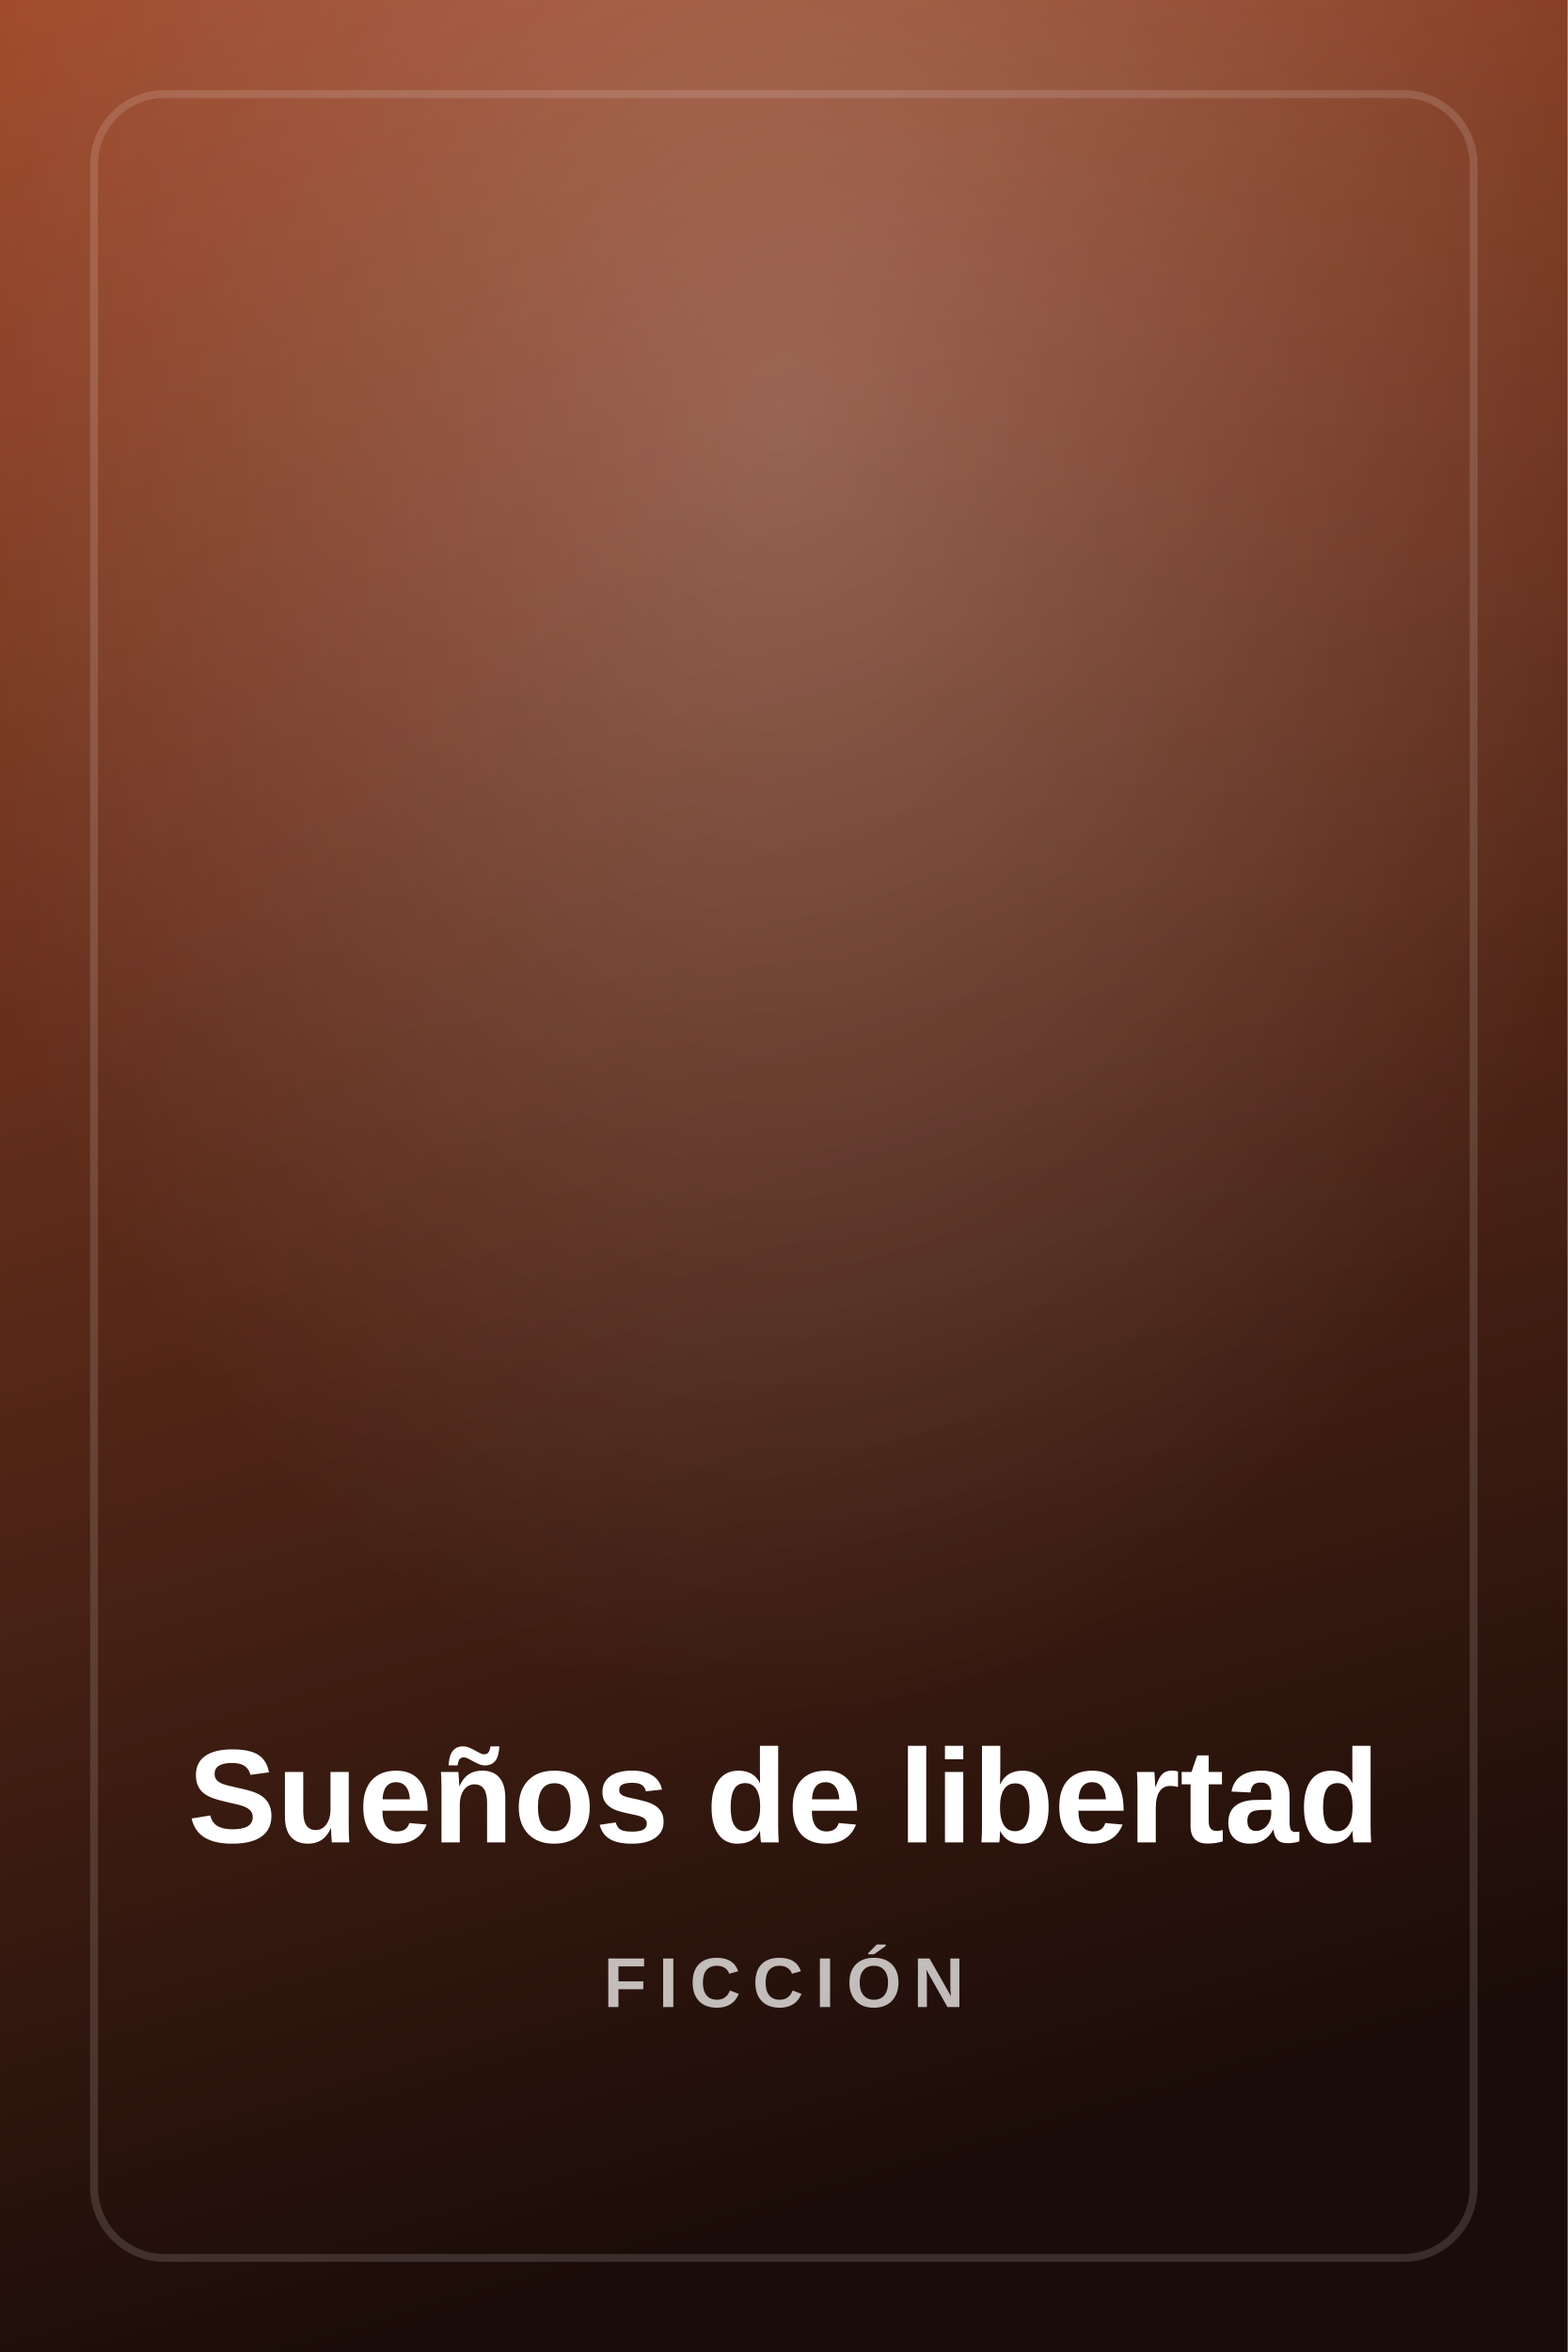
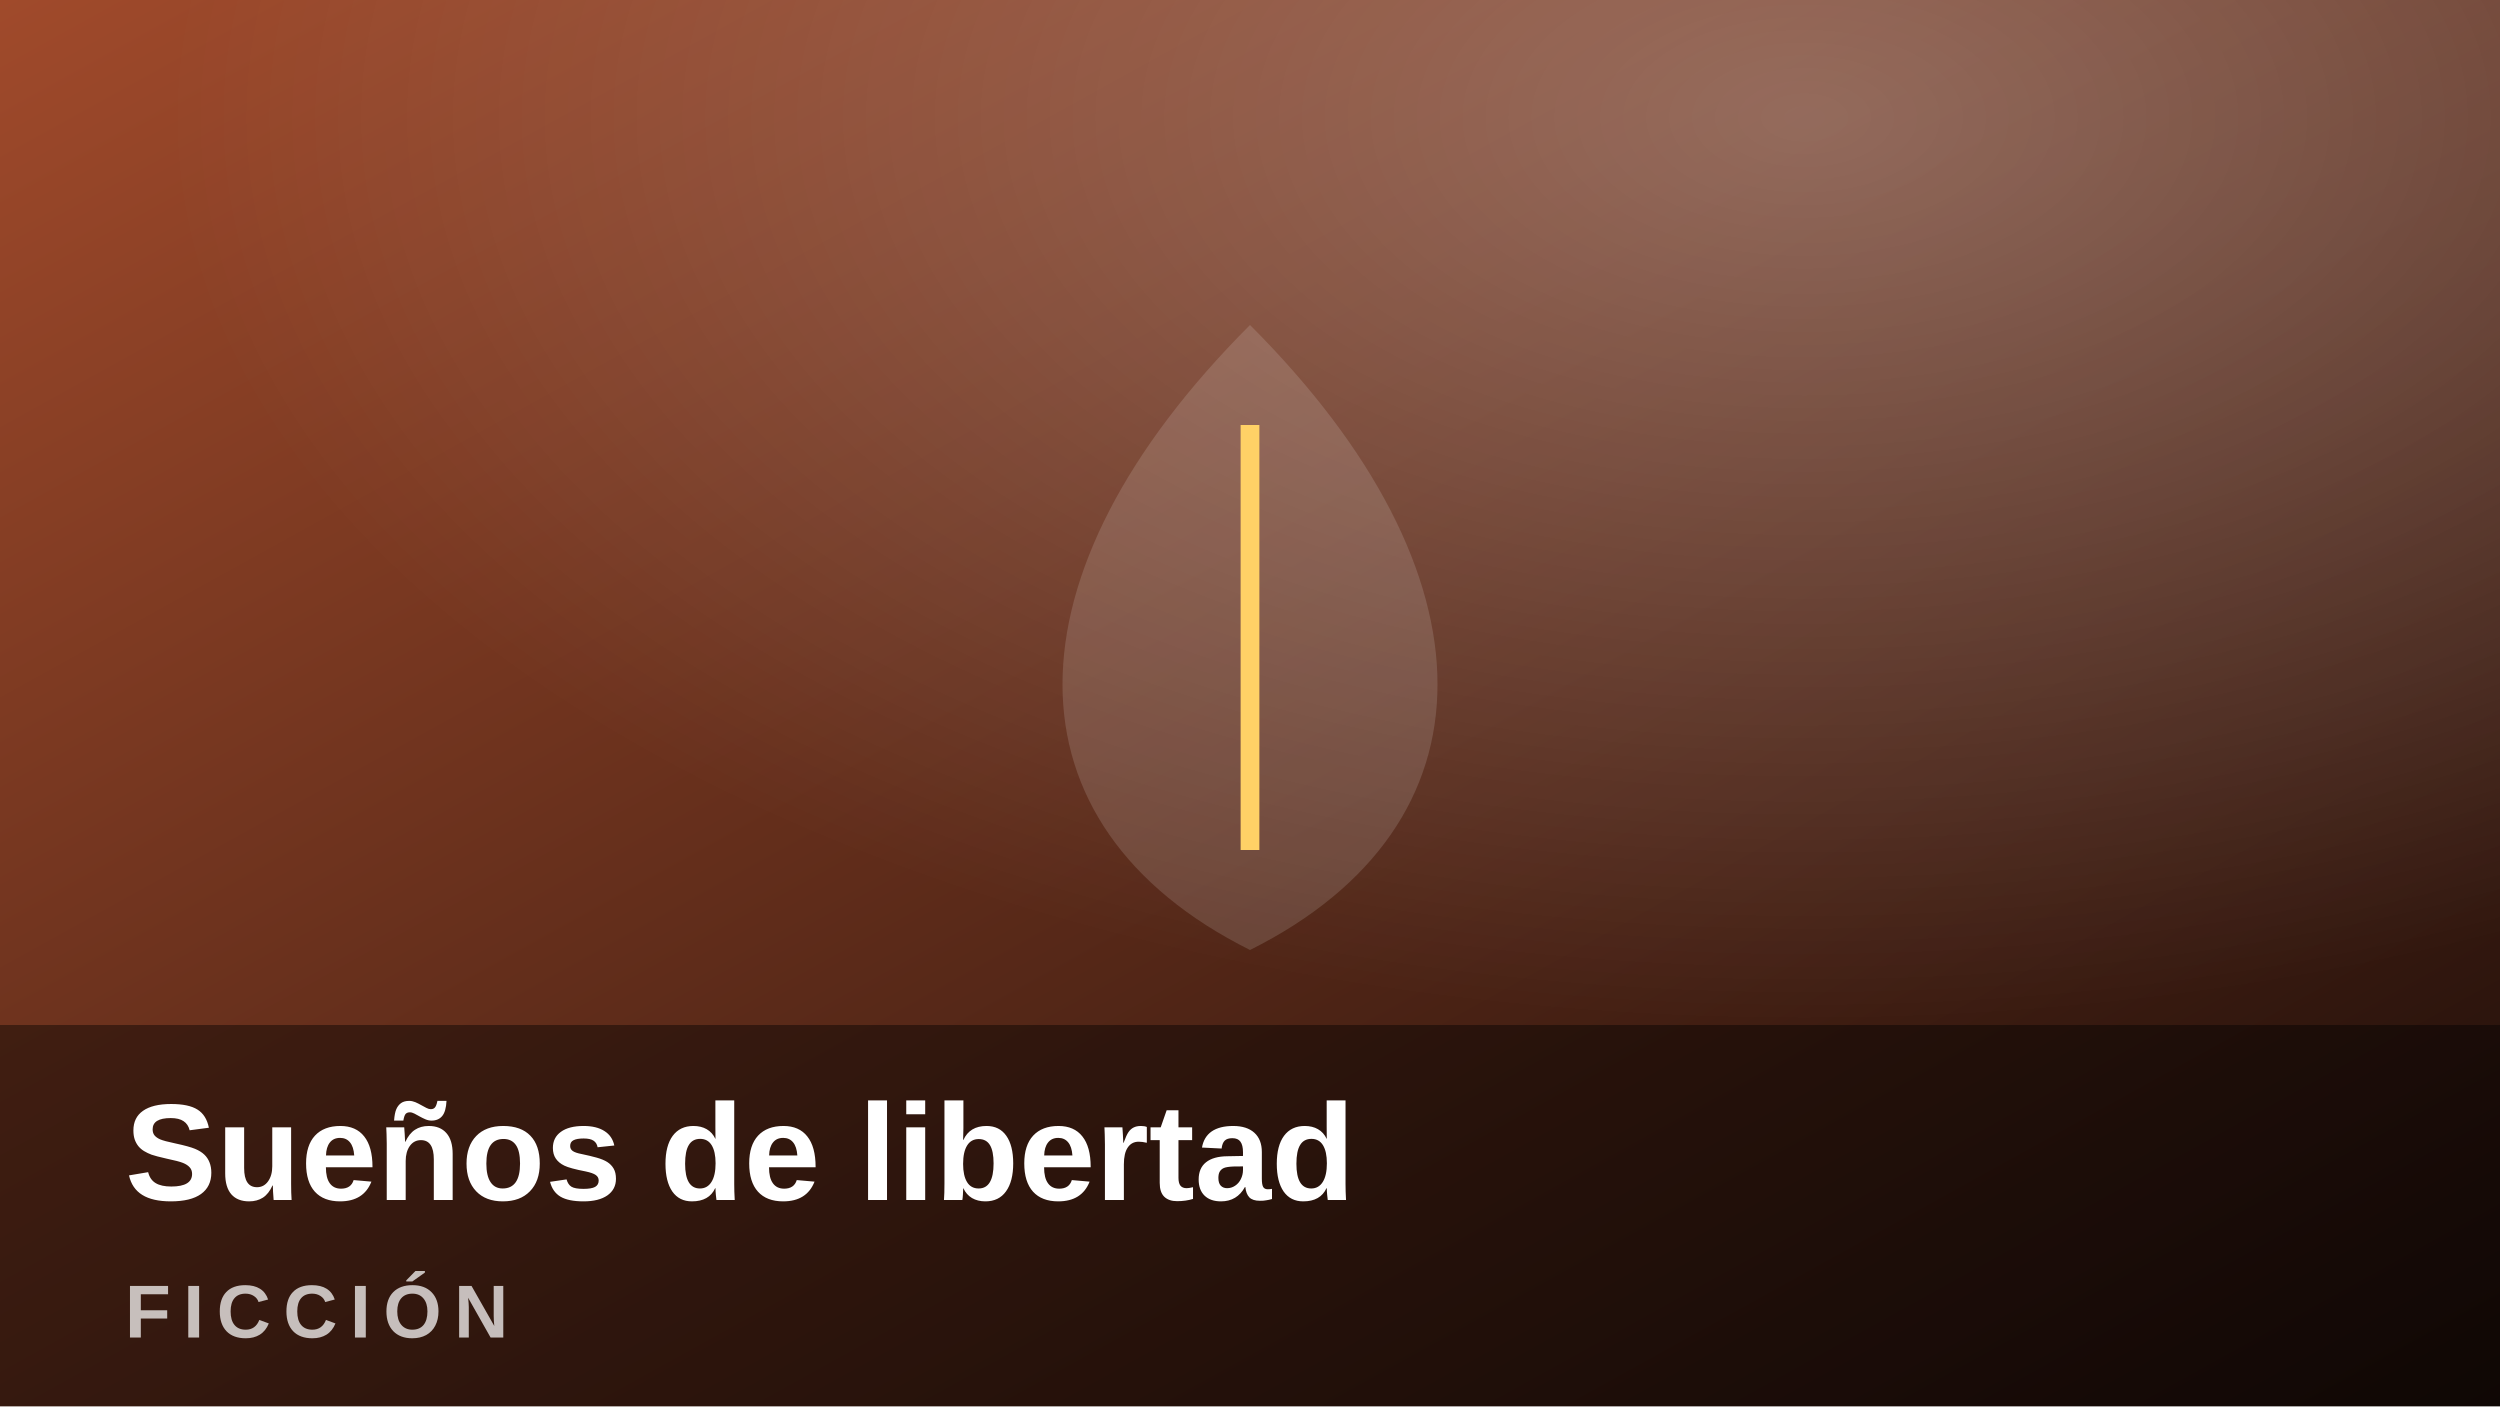
- <svg xmlns="http://www.w3.org/2000/svg" viewBox="0 0 400 600" role="img" aria-label="Sueños de libertad">
+ <svg xmlns="http://www.w3.org/2000/svg" viewBox="0 0 400 225" role="img" aria-label="Sueños de libertad">
  <defs>
-     <linearGradient id="bg" x1="0" y1="0" x2="0.2" y2="1">
+     <linearGradient id="bg" x1="0" y1="0" x2="1" y2="1">
      <stop offset="0%" stop-color="#a04a2b" />
      <stop offset="100%" stop-color="#1a0c08" />
    </linearGradient>
-     <radialGradient id="glow" cx="50%" cy="18%" r="55%">
-       <stop offset="0%" stop-color="#ffffff" stop-opacity="0.22" />
+     <radialGradient id="glow" cx="72%" cy="8%" r="65%">
+       <stop offset="0%" stop-color="#ffffff" stop-opacity="0.28" />
      <stop offset="100%" stop-color="#ffffff" stop-opacity="0" />
    </radialGradient>
  </defs>
-   <rect width="400" height="600" fill="url(#bg)" />
-   <rect width="400" height="600" fill="url(#glow)" />
-   <rect x="24" y="24" width="352" height="552" rx="18" fill="none" stroke="rgba(255,255,255,0.14)" stroke-width="2" />
-   <text x="200" y="470" text-anchor="middle" fill="#ffffff" font-family="Arial Narrow, Arial, sans-serif" font-size="34" font-weight="700">Sueños de libertad</text>
-   <text x="200" y="512" text-anchor="middle" fill="rgba(255,255,255,0.72)" font-family="Arial Narrow, Arial, sans-serif" font-size="18" font-weight="600" letter-spacing="3">FICCIÓN</text>
+   <rect width="400" height="225" fill="url(#bg)" />
+   <rect width="400" height="225" fill="url(#glow)" />
+   <path d="M200 52 C160 92 160 132 200 152 C240 132 240 92 200 52Z" fill="rgba(255,255,255,0.14)" />
+   <path d="M200 68 L200 136" stroke="#ffd166" stroke-width="3" />
+   <rect x="0" y="164" width="400" height="61" fill="rgba(0,0,0,0.42)" />
+   <text x="20" y="192" fill="#ffffff" font-family="Arial Narrow, Arial, sans-serif" font-size="22" font-weight="700">Sueños de libertad</text>
+   <text x="20" y="214" fill="rgba(255,255,255,0.72)" font-family="Arial Narrow, Arial, sans-serif" font-size="12" font-weight="600" letter-spacing="2">FICCIÓN</text>
</svg>
